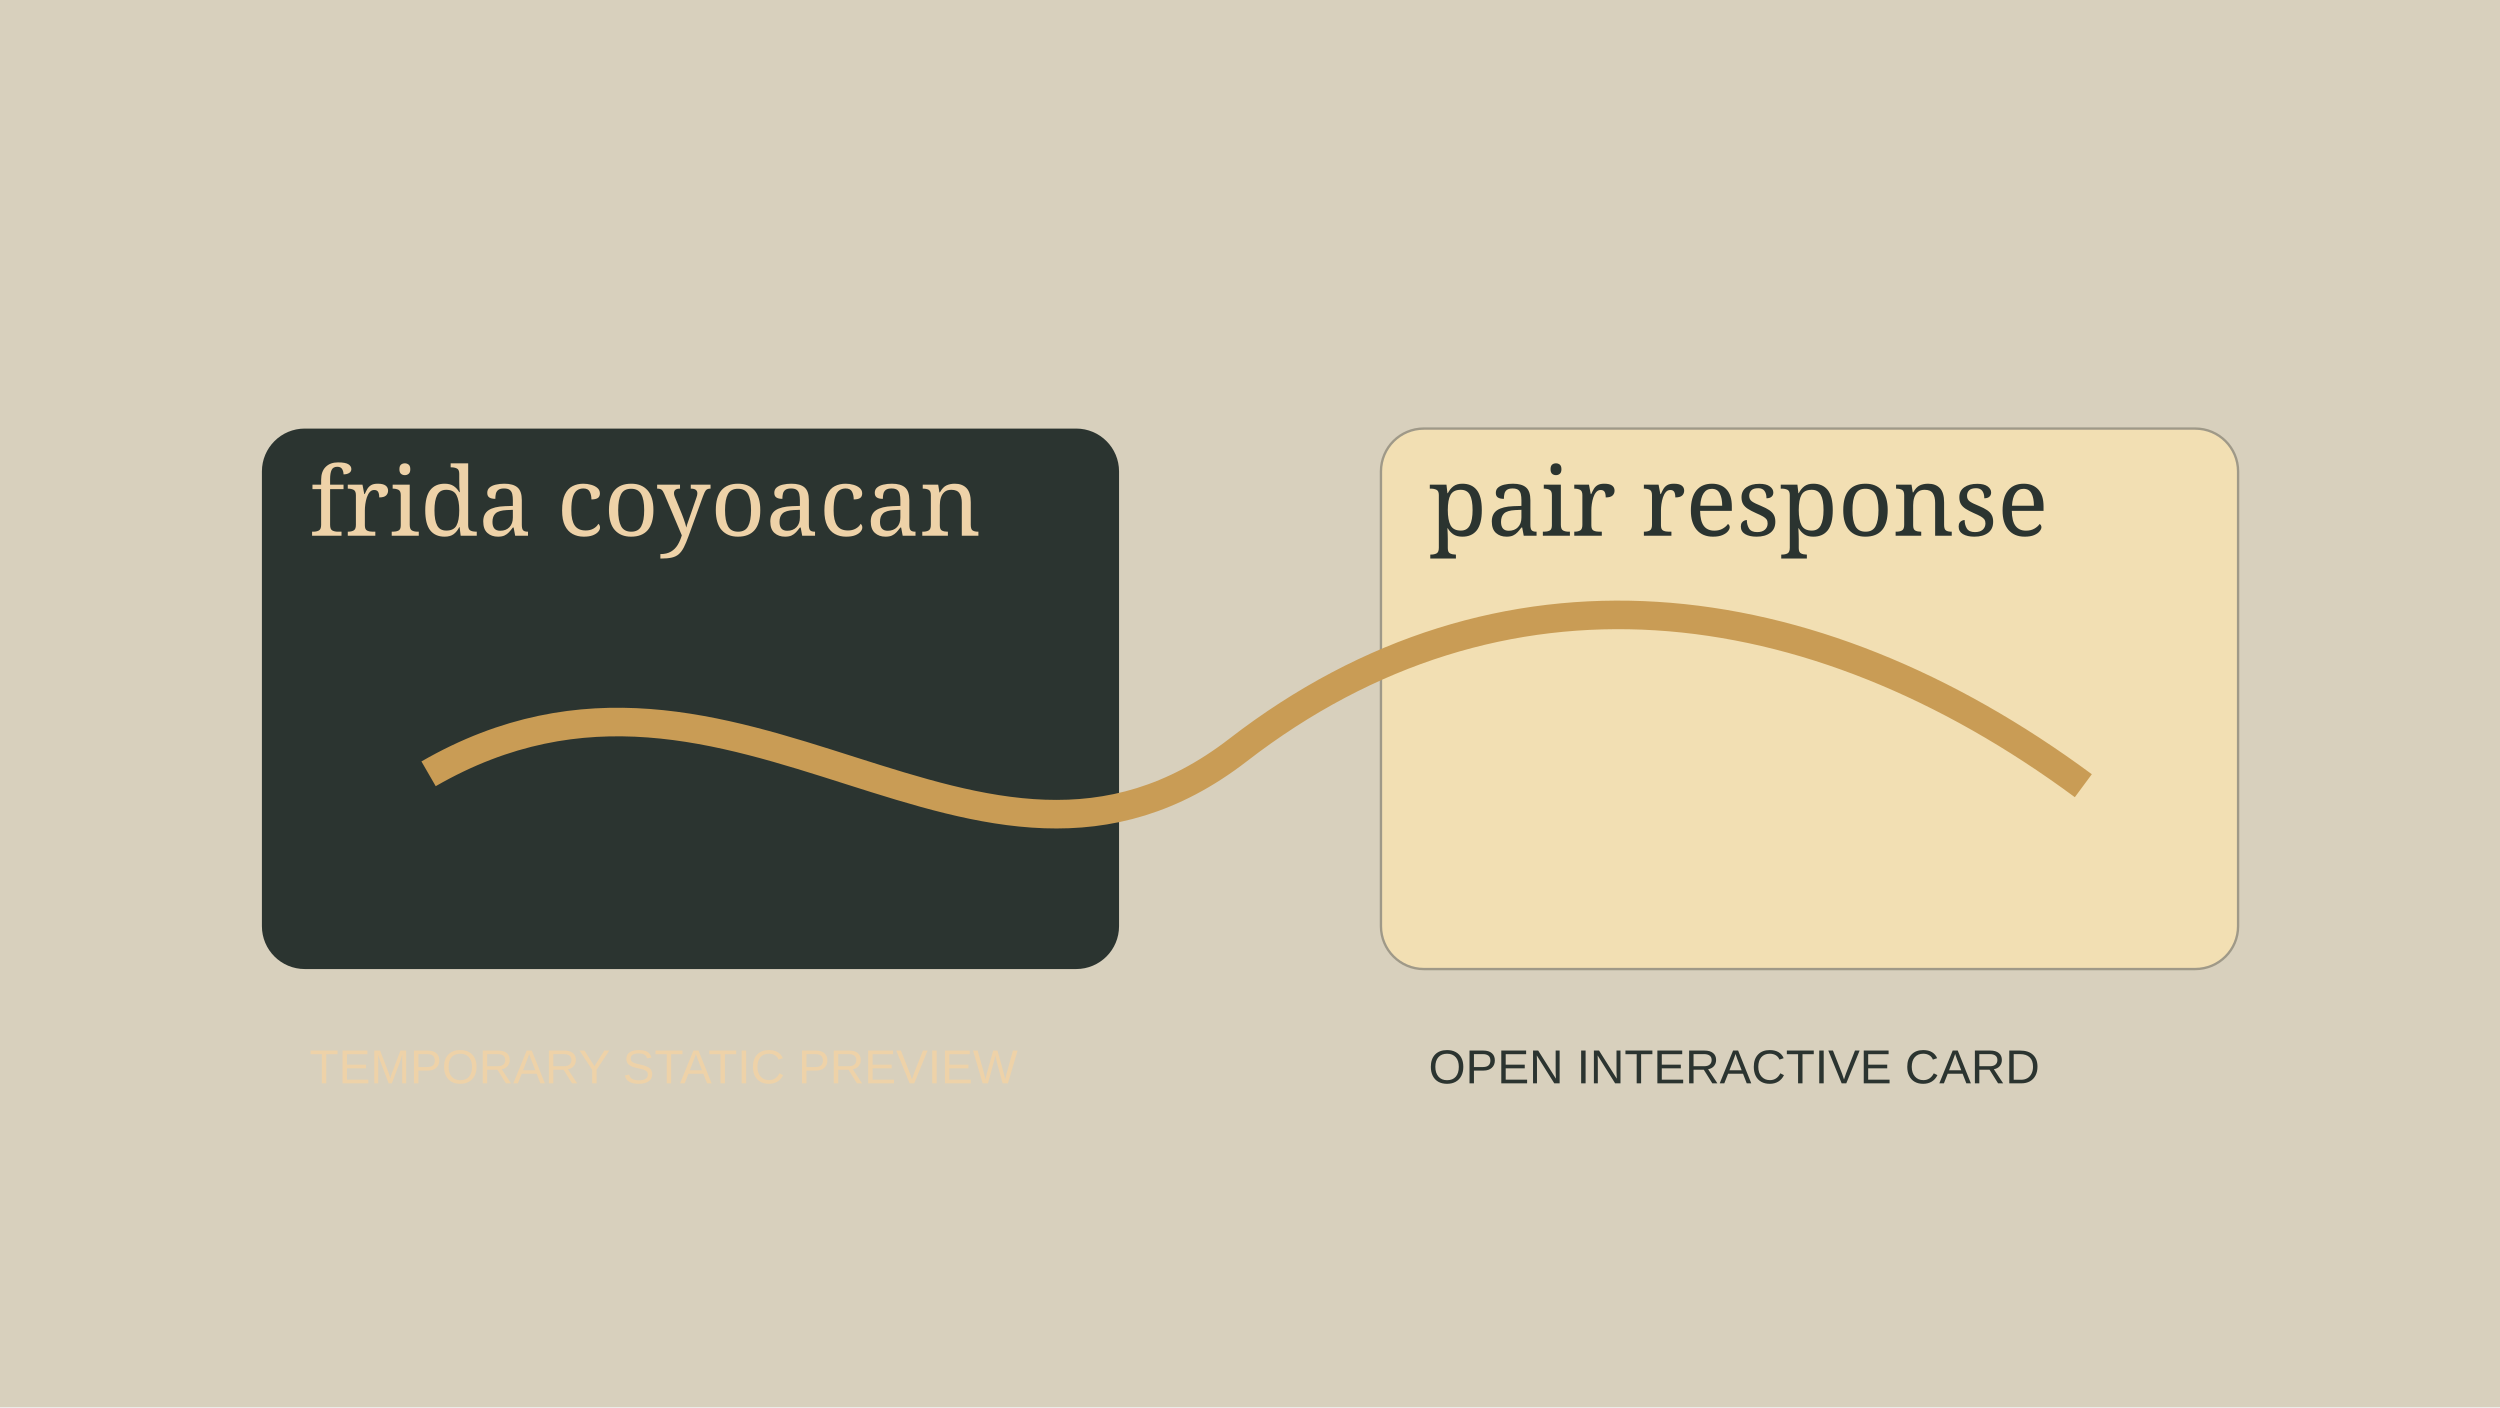
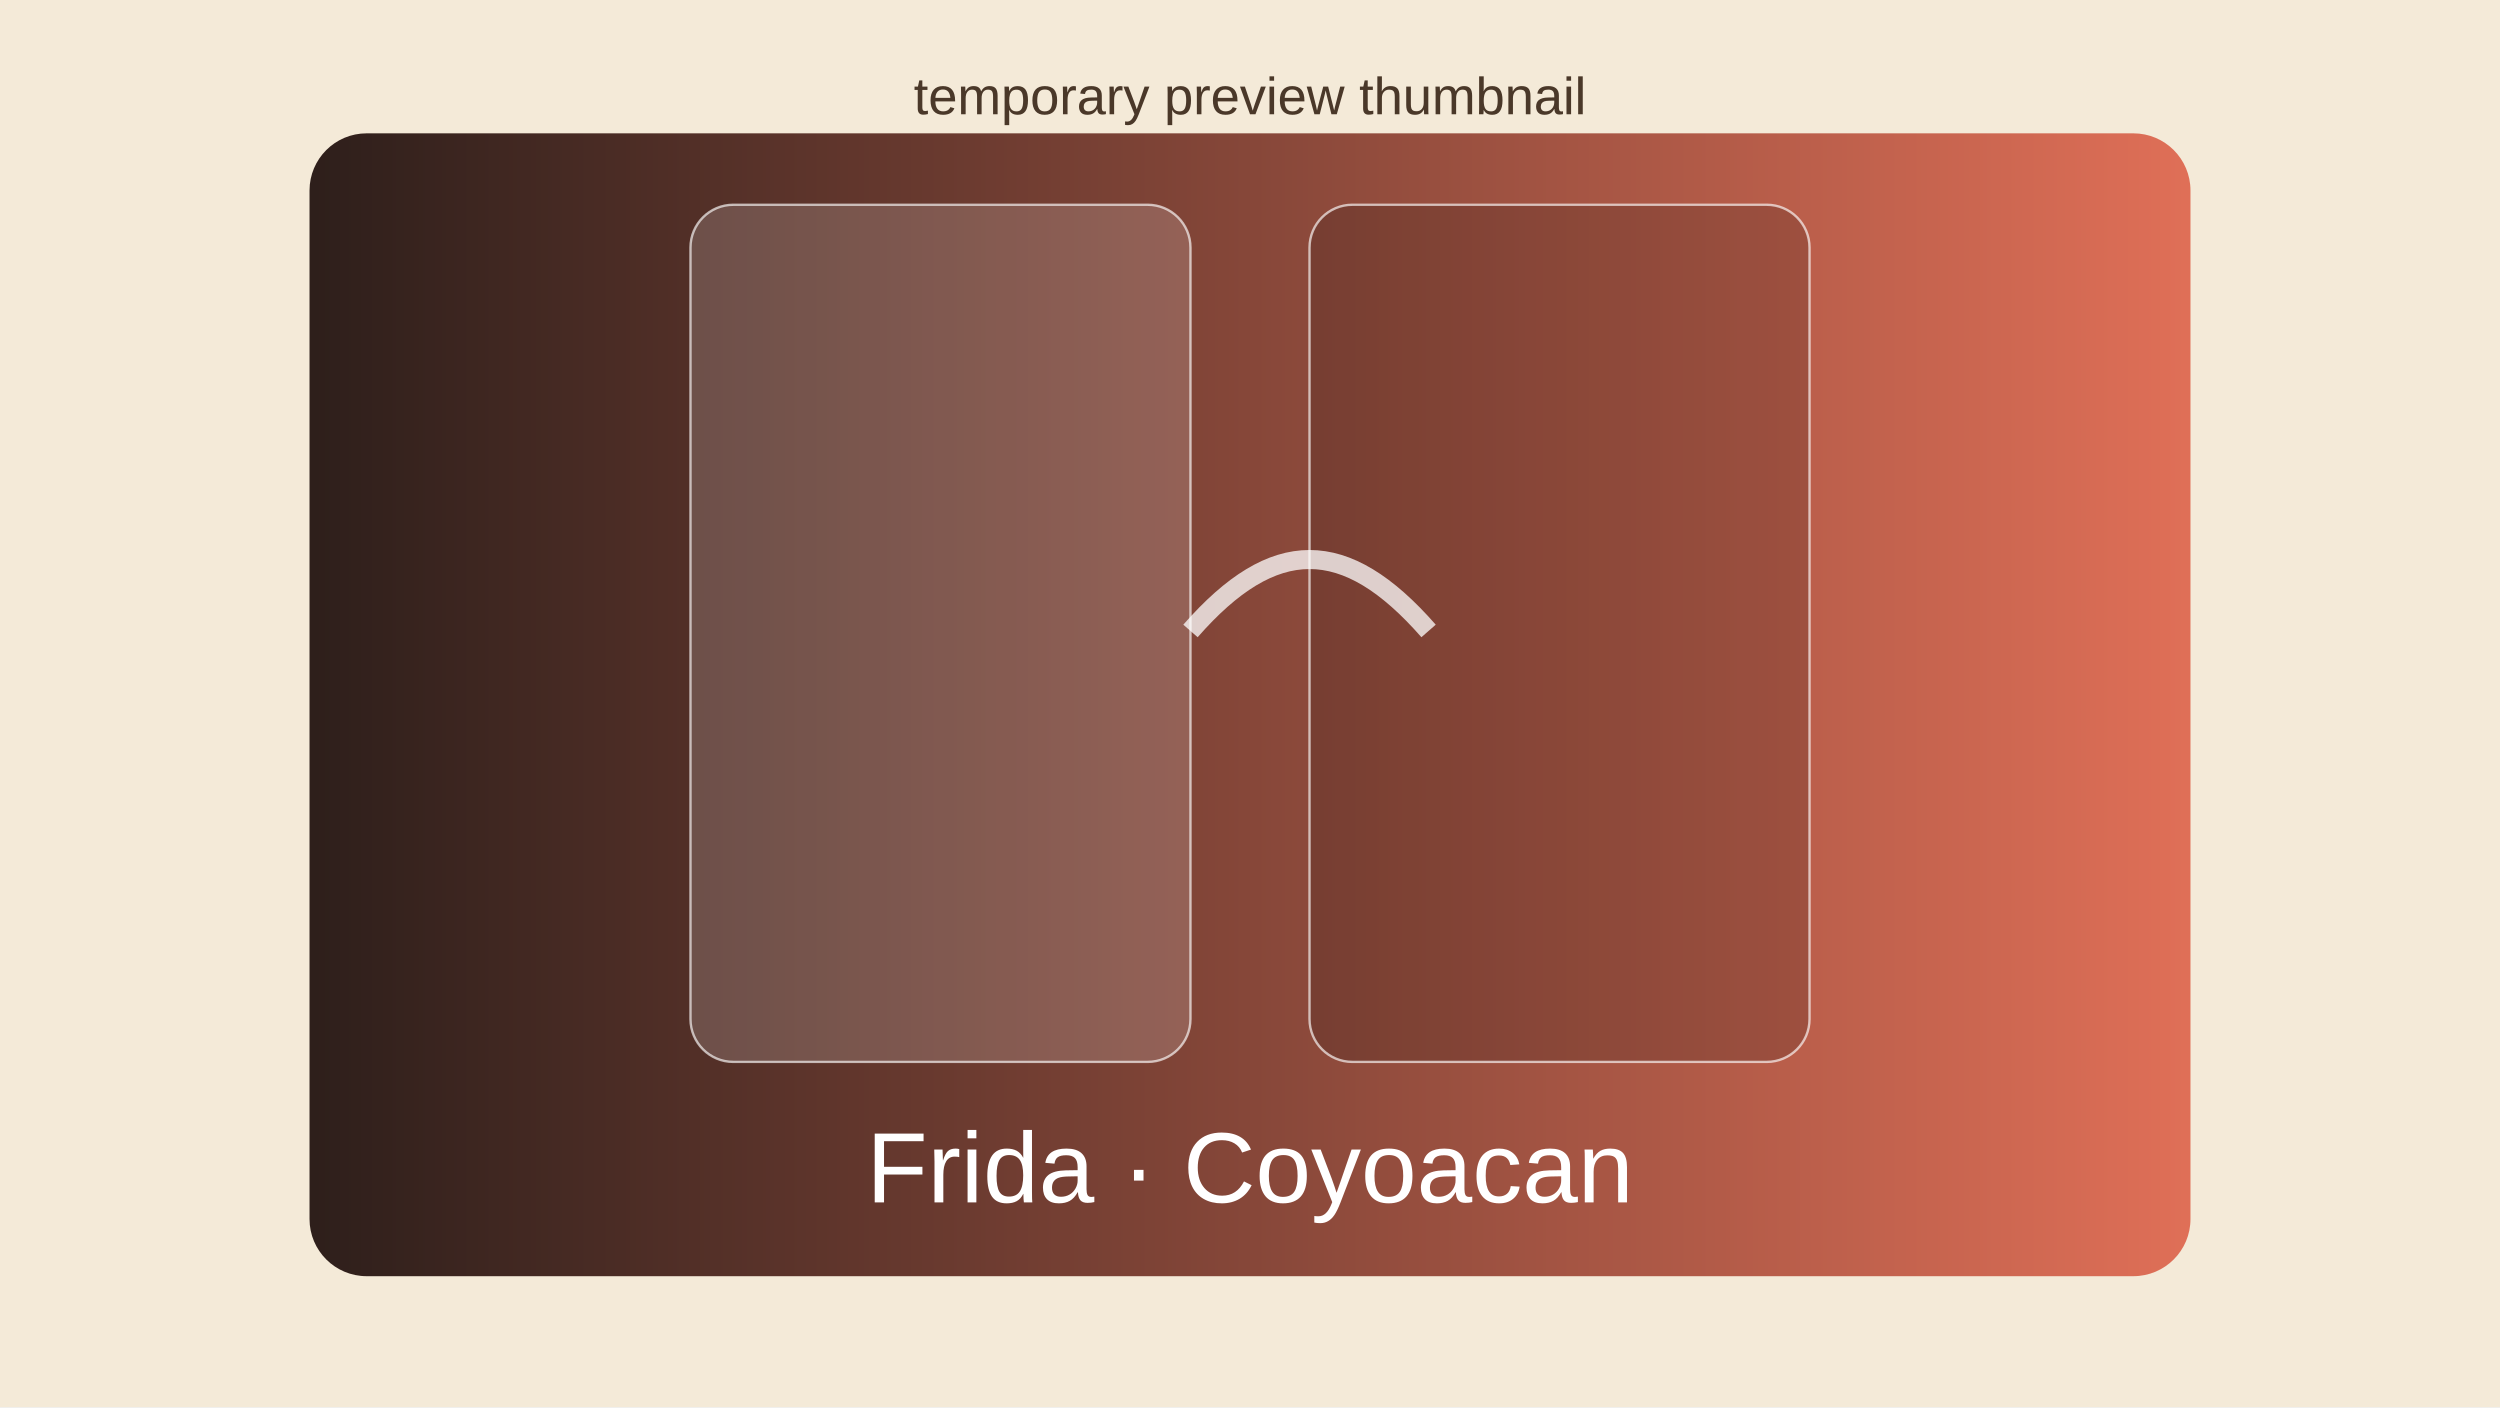
<svg xmlns="http://www.w3.org/2000/svg" viewBox="0 0 1050 591">
-   <rect width="1050" height="591" fill="#d8d0bd" />
-   <rect x="110" y="180" width="360" height="227" rx="18" fill="#2b3430" />
-   <rect x="580" y="180" width="360" height="227" rx="18" fill="#f2dfb3" stroke="#9f9988" />
-   <text x="130" y="225" fill="#eed2a8" font-family="Georgia" font-size="40">frida coyoacan</text>
-   <text x="600" y="225" fill="#2b3430" font-family="Georgia" font-size="40">pair response</text>
-   <path d="M180 325 C310 250 410 400 520 315 S760 245 875 330" fill="none" stroke="#c99c55" stroke-width="12" />
-   <text x="130" y="455" fill="#eed2a8" font-family="Arial" font-size="20">TEMPORARY STATIC PREVIEW</text>
-   <text x="600" y="455" fill="#2b3430" font-family="Arial" font-size="20">OPEN INTERACTIVE CARD</text>
+   <defs>
+     <linearGradient id="g" x1="0" x2="1">
+       <stop stop-color="#2e1f1b" />
+       <stop offset="1" stop-color="#df6f57" />
+     </linearGradient>
+   </defs>
+   <rect width="1050" height="591" fill="#f4ead8" />
+   <rect x="130" y="56" width="790" height="480" rx="24" fill="url(#g)" />
+   <rect x="290" y="86" width="210" height="360" rx="18" fill="rgba(255,255,255,.16)" stroke="rgba(255,255,255,.65)" />
+   <rect x="550" y="86" width="210" height="360" rx="18" fill="rgba(0,0,0,.16)" stroke="rgba(255,255,255,.65)" />
+   <path d="M500 265 C535 225 565 225 600 265" fill="none" stroke="rgba(255,255,255,.75)" stroke-width="8" />
+   <text x="525" y="505" text-anchor="middle" font-family="Arial, sans-serif" font-size="42" fill="#fff">Frida · Coyoacan</text>
+   <text x="525" y="48" text-anchor="middle" font-family="Arial, sans-serif" font-size="22" fill="#4a3829">temporary preview thumbnail</text>
</svg>
